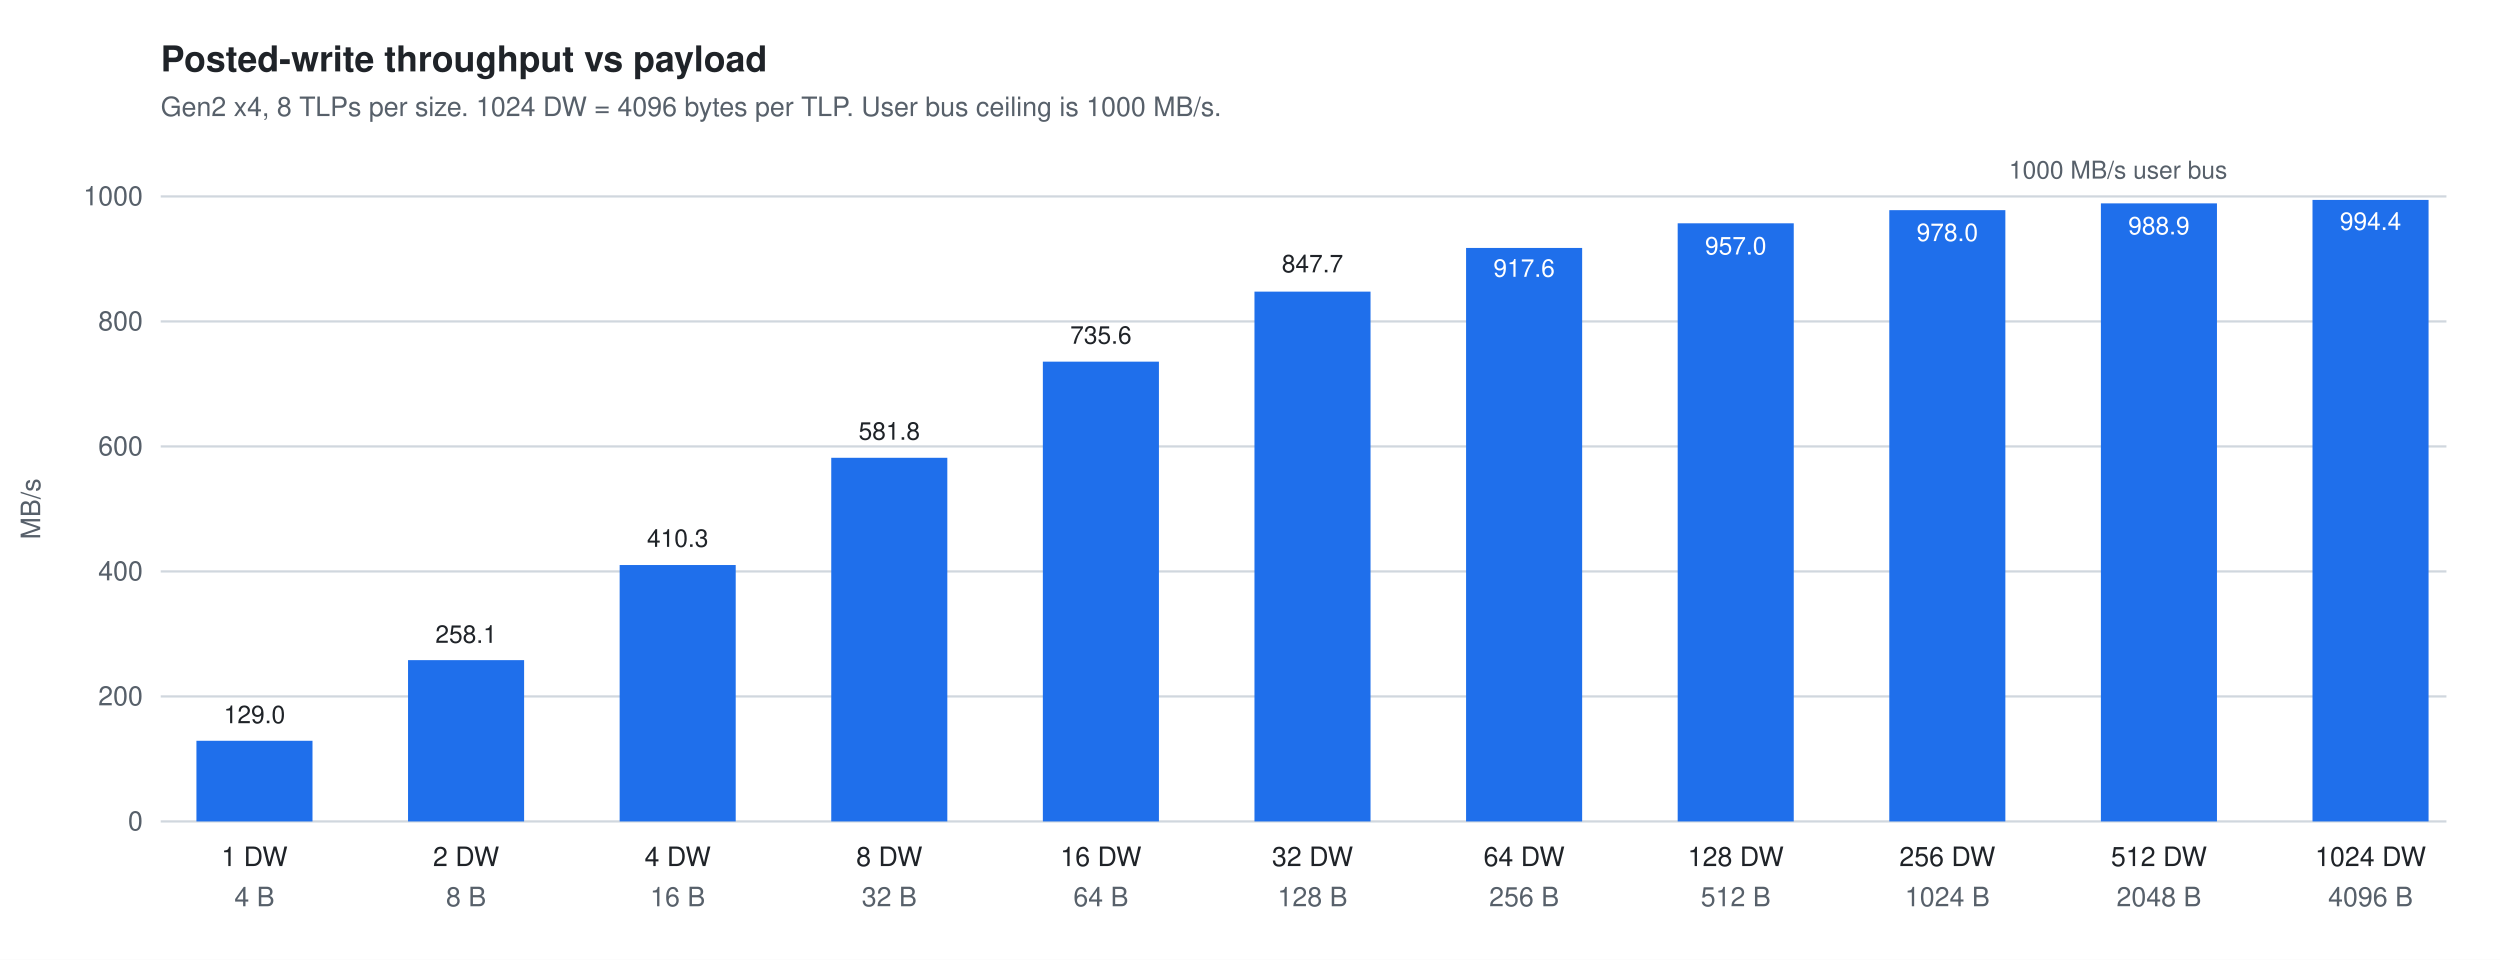
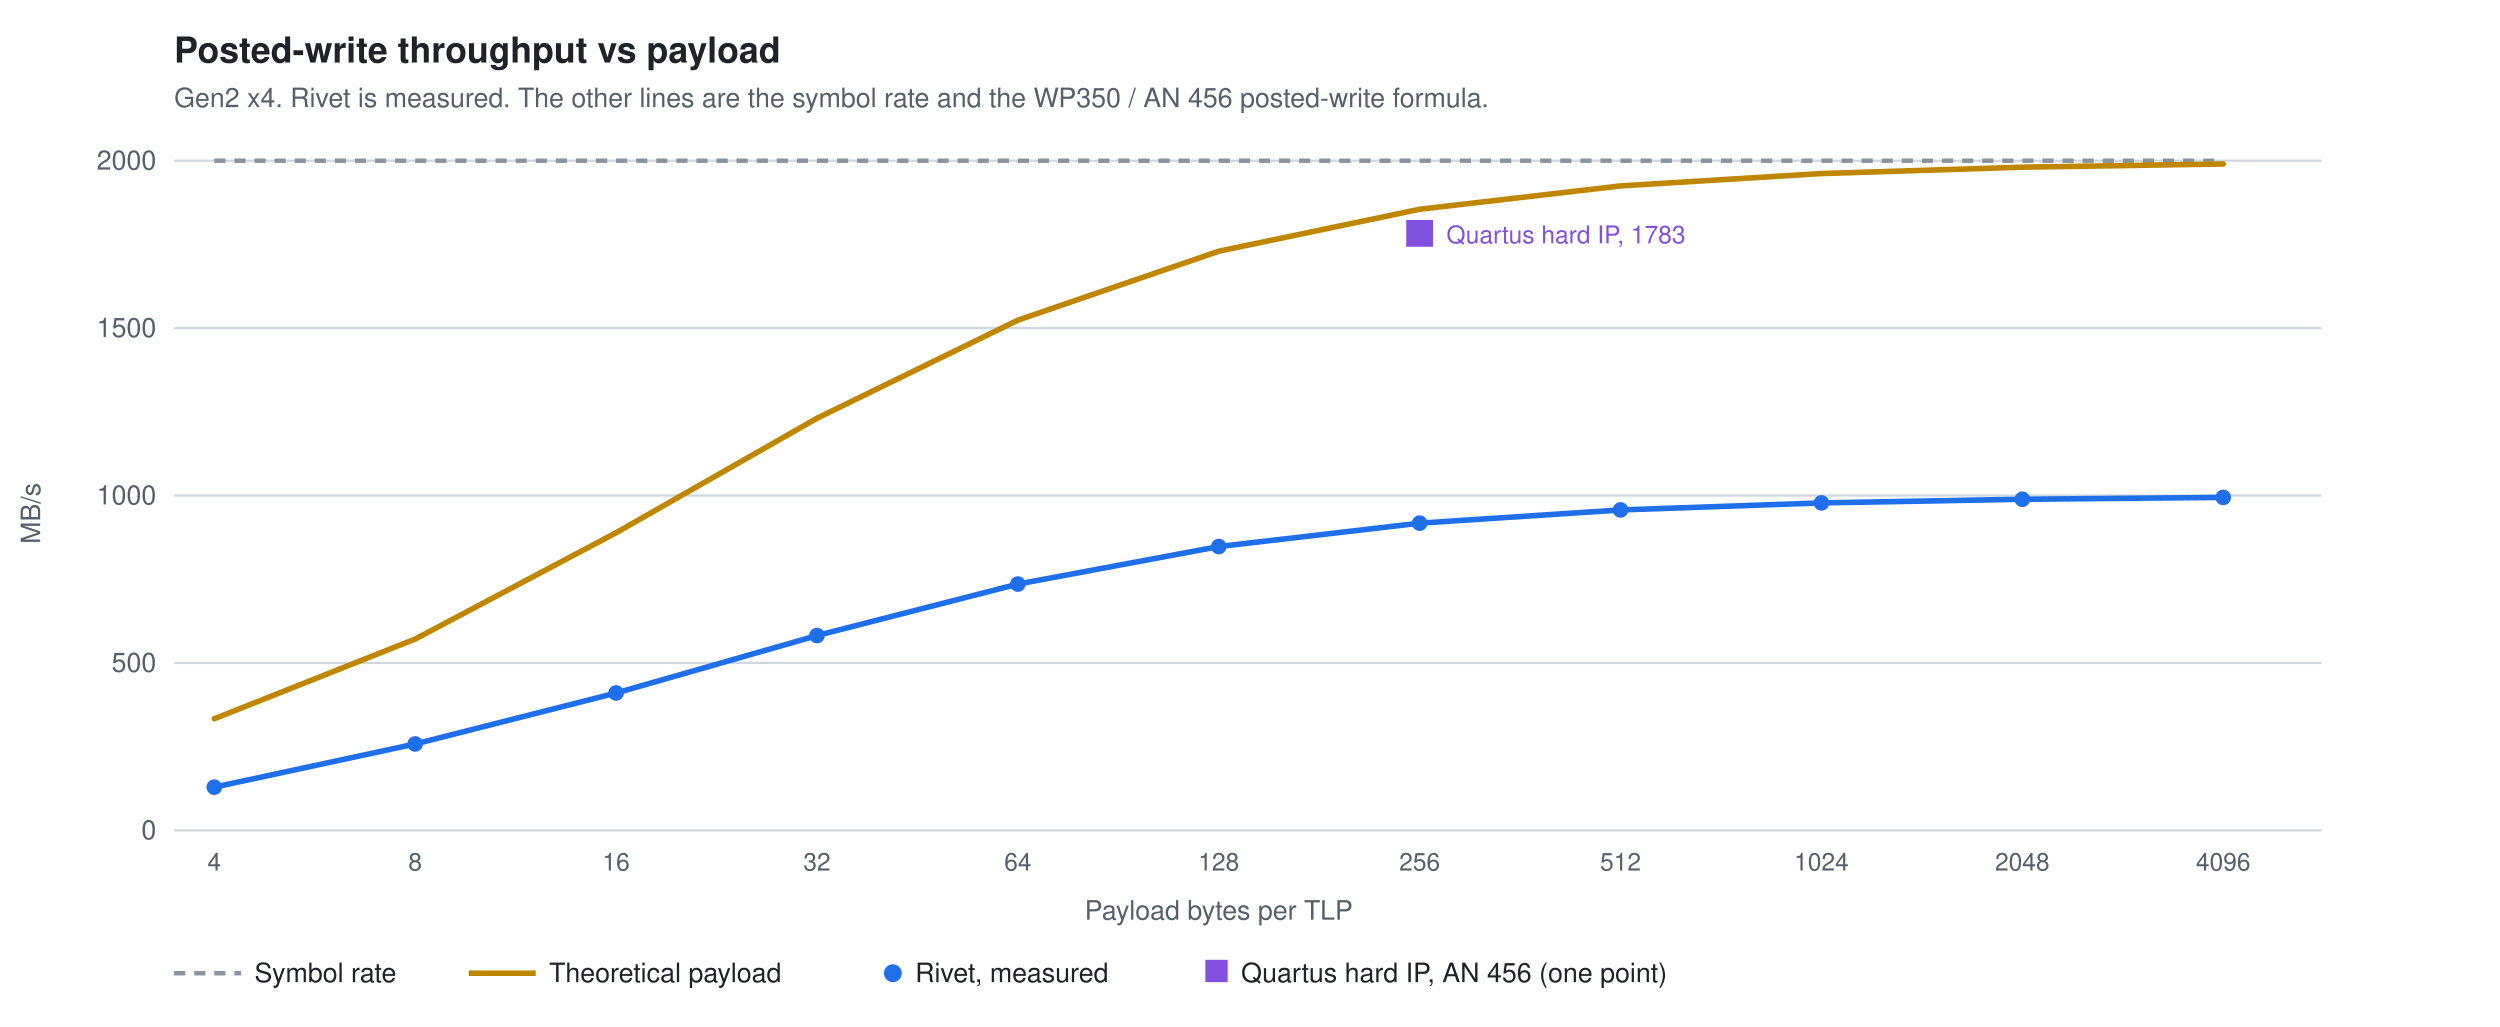
- <svg xmlns="http://www.w3.org/2000/svg" viewBox="0 0 1120 430" role="img" aria-labelledby="title desc">
-   <rect width="1120" height="430" fill="#ffffff" />
-   <text x="72" y="32" fill="#1f2328" font-family="Segoe UI, Helvetica, Arial, sans-serif" font-size="16" font-weight="600">Posted-write throughput vs payload</text>
-   <text x="72" y="52" fill="#57606a" font-family="Segoe UI, Helvetica, Arial, sans-serif" font-size="12">Gen2 x4, 8 TLPs per size. 1024 DW = 4096 bytes per TLP. User bus ceiling is 1000 MB/s.</text>
+ <svg xmlns="http://www.w3.org/2000/svg" viewBox="0 0 1120 460" role="img" aria-labelledby="title desc">
+   <rect width="1120" height="460" fill="#ffffff" />
+   <text x="78" y="28" fill="#1f2328" font-family="Segoe UI, Helvetica, Arial, sans-serif" font-size="16" font-weight="600">Posted-write throughput vs payload</text>
+   <text x="78" y="48" fill="#57606a" font-family="Segoe UI, Helvetica, Arial, sans-serif" font-size="12">Gen2 x4. Rivet is measured. The other lines are the symbol rate and the WP350 / AN 456 posted-write formula.</text>
  <g fill="none" stroke="#d0d7de" stroke-width="1">
-     <line x1="72" y1="88" x2="1096" y2="88" />
-     <line x1="72" y1="144" x2="1096" y2="144" />
-     <line x1="72" y1="200" x2="1096" y2="200" />
-     <line x1="72" y1="256" x2="1096" y2="256" />
-     <line x1="72" y1="312" x2="1096" y2="312" />
-     <line x1="72" y1="368" x2="1096" y2="368" />
+     <line x1="78" y1="72" x2="1040" y2="72" />
+     <line x1="78" y1="147" x2="1040" y2="147" />
+     <line x1="78" y1="222" x2="1040" y2="222" />
+     <line x1="78" y1="297" x2="1040" y2="297" />
+     <line x1="78" y1="372" x2="1040" y2="372" />
  </g>
  <g fill="#57606a" font-family="Segoe UI, Helvetica, Arial, sans-serif" font-size="12" text-anchor="end">
-     <text x="64" y="92">1000</text>
-     <text x="64" y="148">800</text>
-     <text x="64" y="204">600</text>
-     <text x="64" y="260">400</text>
-     <text x="64" y="316">200</text>
-     <text x="64" y="372">0</text>
+     <text x="70" y="76">2000</text>
+     <text x="70" y="151">1500</text>
+     <text x="70" y="226">1000</text>
+     <text x="70" y="301">500</text>
+     <text x="70" y="376">0</text>
  </g>
-   <text x="18" y="228" fill="#57606a" font-family="Segoe UI, Helvetica, Arial, sans-serif" font-size="12" text-anchor="middle" transform="rotate(-90 18 228)">MB/s</text>
-   <text x="900" y="80" fill="#57606a" font-family="Segoe UI, Helvetica, Arial, sans-serif" font-size="11">1000 MB/s user bus</text>
+   <text x="18" y="230" fill="#57606a" font-family="Segoe UI, Helvetica, Arial, sans-serif" font-size="12" text-anchor="middle" transform="rotate(-90 18 230)">MB/s</text>
+   <line x1="96" y1="72" x2="996" y2="72" fill="none" stroke="#8b949e" stroke-width="2" stroke-dasharray="5 4" />
+   <polyline fill="none" stroke="#bf8700" stroke-width="2.5" stroke-linejoin="round" stroke-linecap="round" points="96,322 186,286.29 276,238.67 366,187.38 456,143.43 546,112.54 636,93.74 726,83.28 816,77.75 906,74.9 996,73.46" />
+   <polyline fill="none" stroke="#1f6feb" stroke-width="2.5" stroke-linejoin="round" stroke-linecap="round" points="96,352.65 186,333.29 276,310.46 366,284.73 456,261.66 546,244.85 636,234.37 726,228.45 816,225.3 906,223.67 996,222.84" />
  <g fill="#1f6feb">
-     <rect x="88" y="331.87" width="52" height="36.13" />
-     <rect x="182.8" y="295.74" width="52" height="72.26" />
-     <rect x="277.6" y="253.13" width="52" height="114.87" />
-     <rect x="372.4" y="205.09" width="52" height="162.91" />
-     <rect x="467.2" y="162.02" width="52" height="205.98" />
-     <rect x="562" y="130.65" width="52" height="237.35" />
-     <rect x="656.8" y="111.08" width="52" height="256.92" />
-     <rect x="751.6" y="100.04" width="52" height="267.96" />
-     <rect x="846.4" y="94.15" width="52" height="273.85" />
-     <rect x="941.2" y="91.11" width="52" height="276.89" />
-     <rect x="1036" y="89.56" width="52" height="278.44" />
+     <circle cx="96" cy="352.65" r="3.5" />
+     <circle cx="186" cy="333.29" r="3.5" />
+     <circle cx="276" cy="310.46" r="3.5" />
+     <circle cx="366" cy="284.73" r="3.5" />
+     <circle cx="456" cy="261.66" r="3.5" />
+     <circle cx="546" cy="244.85" r="3.5" />
+     <circle cx="636" cy="234.37" r="3.5" />
+     <circle cx="726" cy="228.45" r="3.5" />
+     <circle cx="816" cy="225.3" r="3.5" />
+     <circle cx="906" cy="223.67" r="3.5" />
+     <circle cx="996" cy="222.84" r="3.5" />
  </g>
-   <g fill="#1f2328" font-family="Segoe UI, Helvetica, Arial, sans-serif" font-size="11" text-anchor="middle">
-     <text x="114" y="324">129.0</text>
-     <text x="208.8" y="288">258.1</text>
-     <text x="303.6" y="245">410.3</text>
-     <text x="398.4" y="197">581.8</text>
-     <text x="493.2" y="154">735.6</text>
-     <text x="588" y="122">847.7</text>
+   <rect x="630" y="98.55" width="12" height="12" fill="#8250df" />
+   <text x="648" y="109" fill="#8250df" font-family="Segoe UI, Helvetica, Arial, sans-serif" font-size="11">Quartus hard IP, 1783</text>
+   <g fill="#57606a" font-family="Segoe UI, Helvetica, Arial, sans-serif" font-size="11" text-anchor="middle">
+     <text x="96" y="390">4</text>
+     <text x="186" y="390">8</text>
+     <text x="276" y="390">16</text>
+     <text x="366" y="390">32</text>
+     <text x="456" y="390">64</text>
+     <text x="546" y="390">128</text>
+     <text x="636" y="390">256</text>
+     <text x="726" y="390">512</text>
+     <text x="816" y="390">1024</text>
+     <text x="906" y="390">2048</text>
+     <text x="996" y="390">4096</text>
  </g>
-   <g fill="#ffffff" font-family="Segoe UI, Helvetica, Arial, sans-serif" font-size="11" text-anchor="middle">
-     <text x="682.8" y="124">917.6</text>
-     <text x="777.6" y="114">957.0</text>
-     <text x="872.4" y="108">978.0</text>
-     <text x="967.2" y="105">988.9</text>
-     <text x="1062" y="103">994.4</text>
-   </g>
-   <g fill="#1f2328" font-family="Segoe UI, Helvetica, Arial, sans-serif" font-size="12" text-anchor="middle">
-     <text x="114" y="388">1 DW</text>
-     <text x="208.8" y="388">2 DW</text>
-     <text x="303.6" y="388">4 DW</text>
-     <text x="398.4" y="388">8 DW</text>
-     <text x="493.2" y="388">16 DW</text>
-     <text x="588" y="388">32 DW</text>
-     <text x="682.8" y="388">64 DW</text>
-     <text x="777.6" y="388">128 DW</text>
-     <text x="872.4" y="388">256 DW</text>
-     <text x="967.2" y="388">512 DW</text>
-     <text x="1062" y="388">1024 DW</text>
-     <text x="114" y="406" fill="#57606a">4 B</text>
-     <text x="208.8" y="406" fill="#57606a">8 B</text>
-     <text x="303.6" y="406" fill="#57606a">16 B</text>
-     <text x="398.4" y="406" fill="#57606a">32 B</text>
-     <text x="493.2" y="406" fill="#57606a">64 B</text>
-     <text x="588" y="406" fill="#57606a">128 B</text>
-     <text x="682.8" y="406" fill="#57606a">256 B</text>
-     <text x="777.6" y="406" fill="#57606a">512 B</text>
-     <text x="872.4" y="406" fill="#57606a">1024 B</text>
-     <text x="967.2" y="406" fill="#57606a">2048 B</text>
-     <text x="1062" y="406" fill="#57606a">4096 B</text>
+   <text x="546" y="412" fill="#57606a" font-family="Segoe UI, Helvetica, Arial, sans-serif" font-size="12" text-anchor="middle">Payload bytes per TLP</text>
+   <g font-family="Segoe UI, Helvetica, Arial, sans-serif" font-size="12" fill="#1f2328">
+     <line x1="78" y1="436" x2="108" y2="436" stroke="#8b949e" stroke-width="2" stroke-dasharray="5 4" />
+     <text x="114" y="440">Symbol rate</text>
+     <line x1="210" y1="436" x2="240" y2="436" stroke="#bf8700" stroke-width="2.5" />
+     <text x="246" y="440">Theoretical payload</text>
+     <circle cx="400" cy="436" r="4" fill="#1f6feb" />
+     <text x="410" y="440">Rivet, measured</text>
+     <rect x="540" y="430" width="10" height="10" fill="#8250df" />
+     <text x="556" y="440">Quartus hard IP, AN 456 (one point)</text>
  </g>
</svg>
